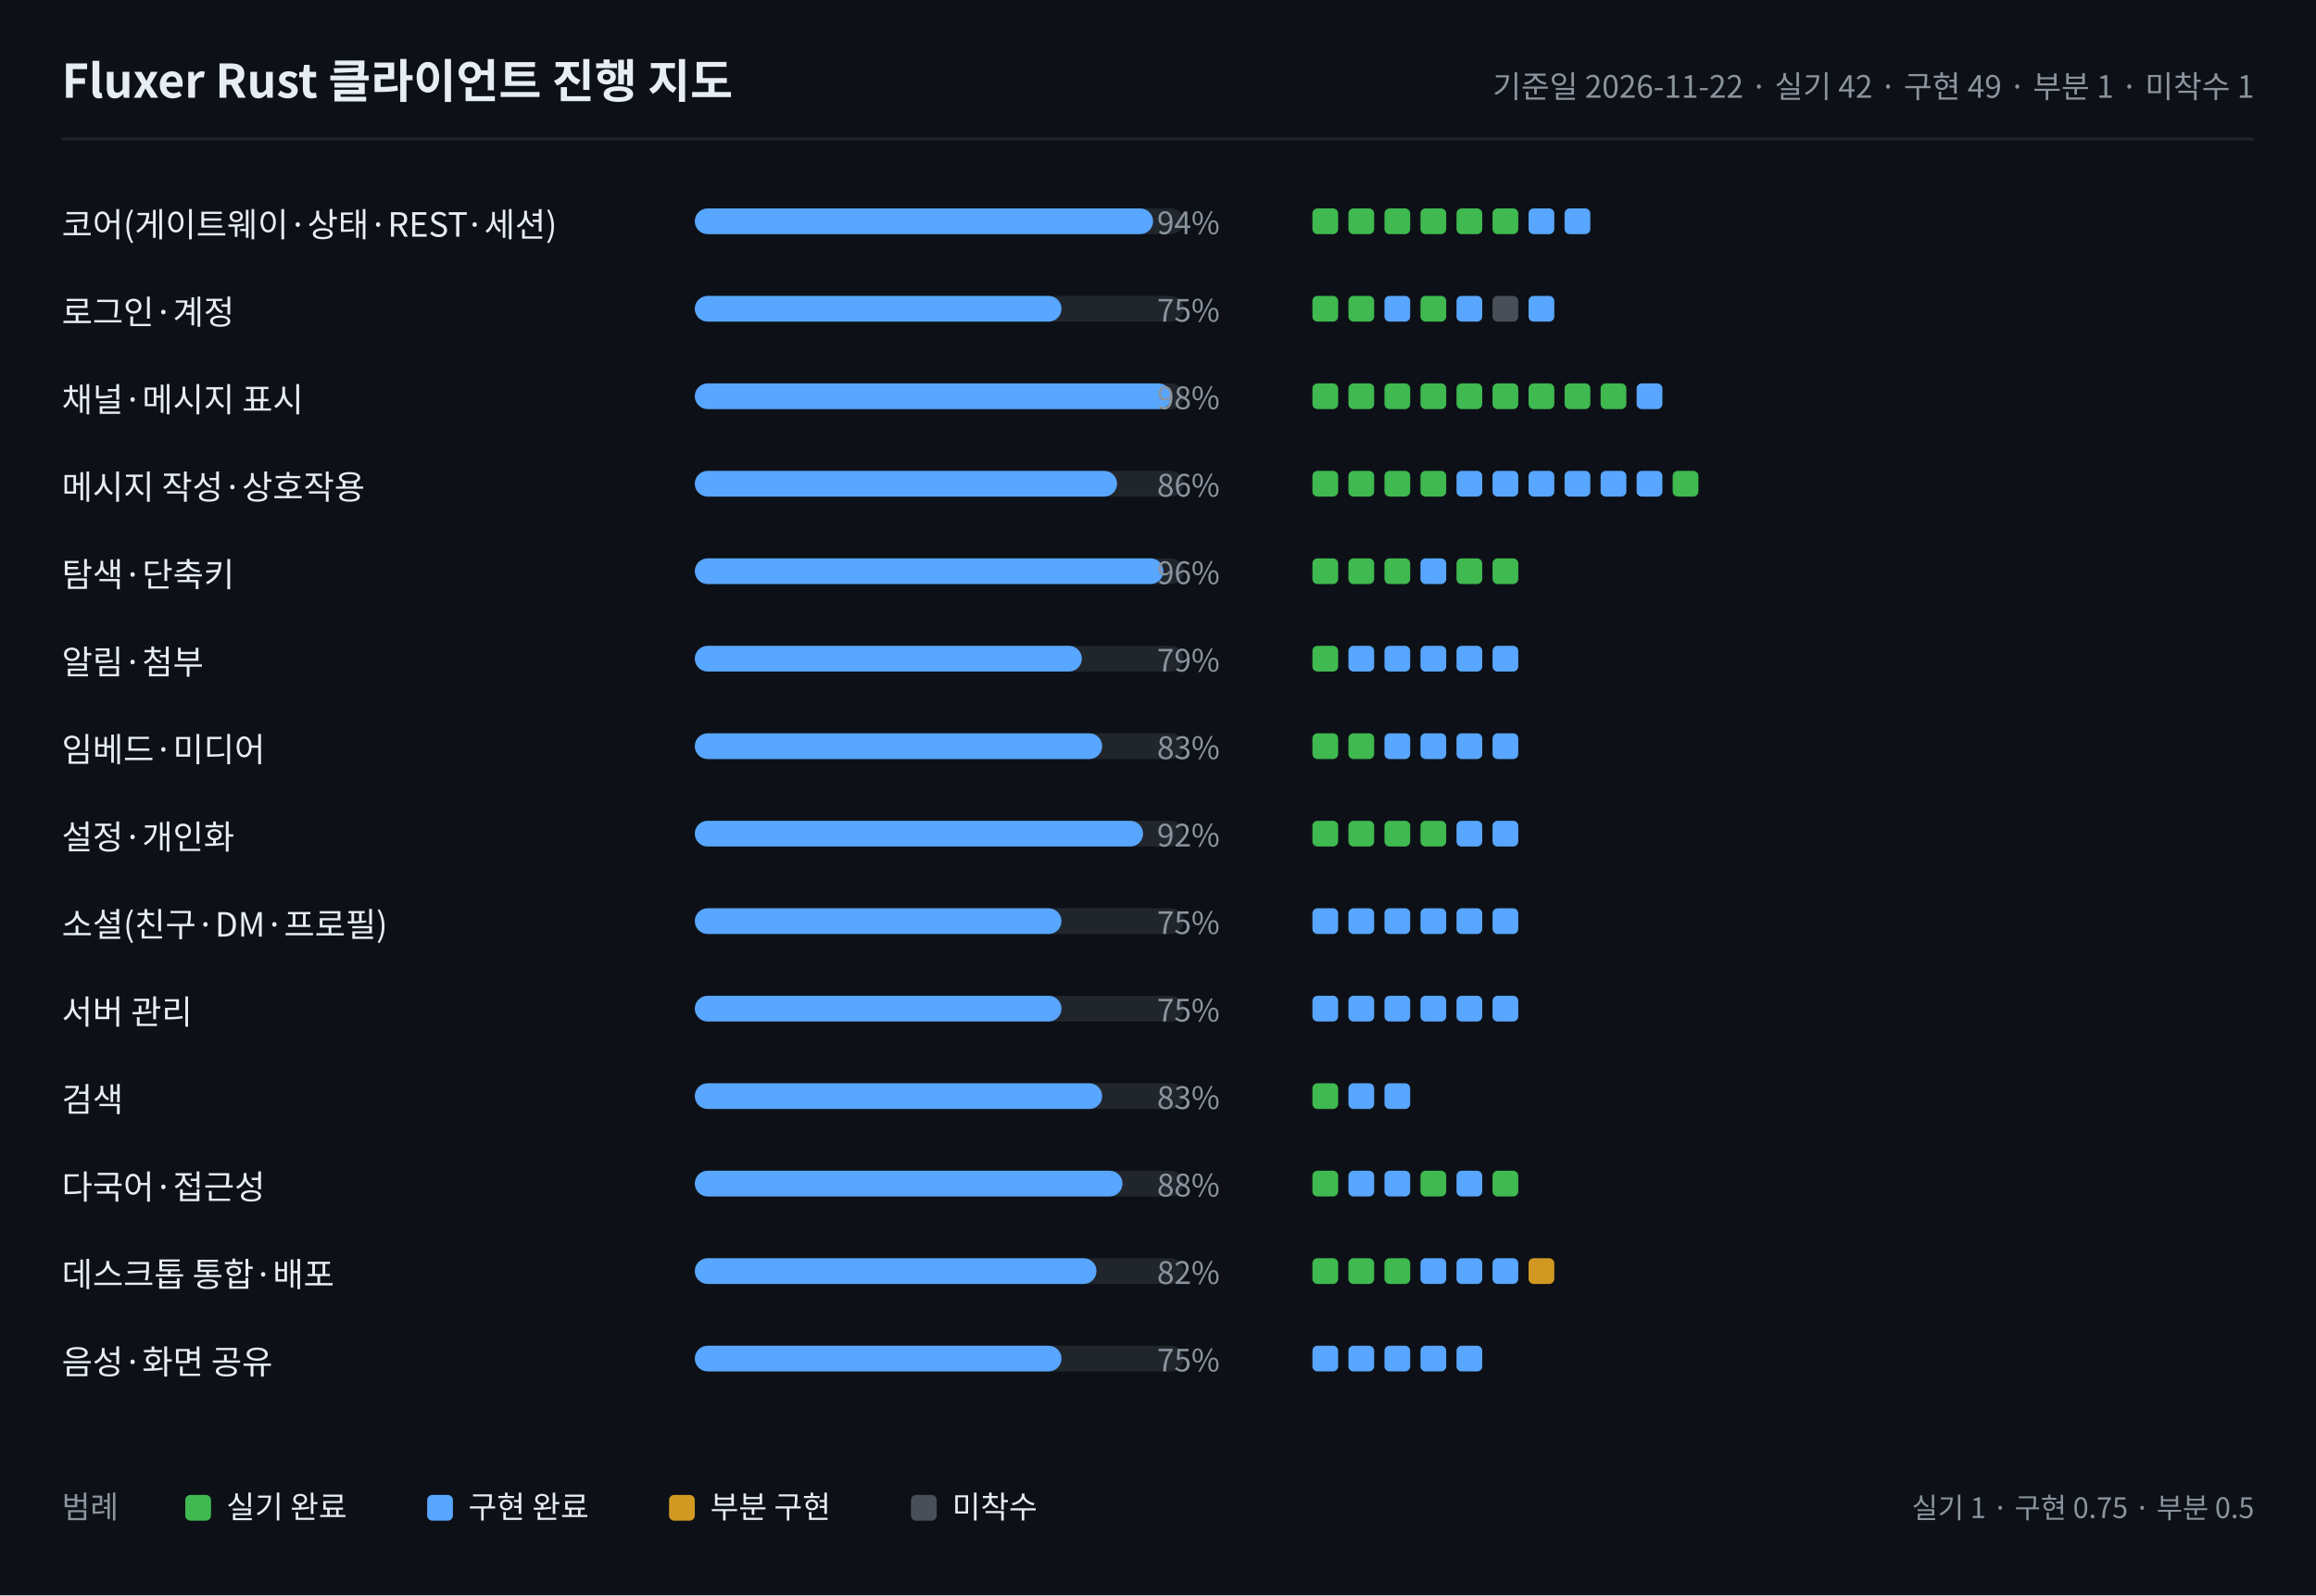
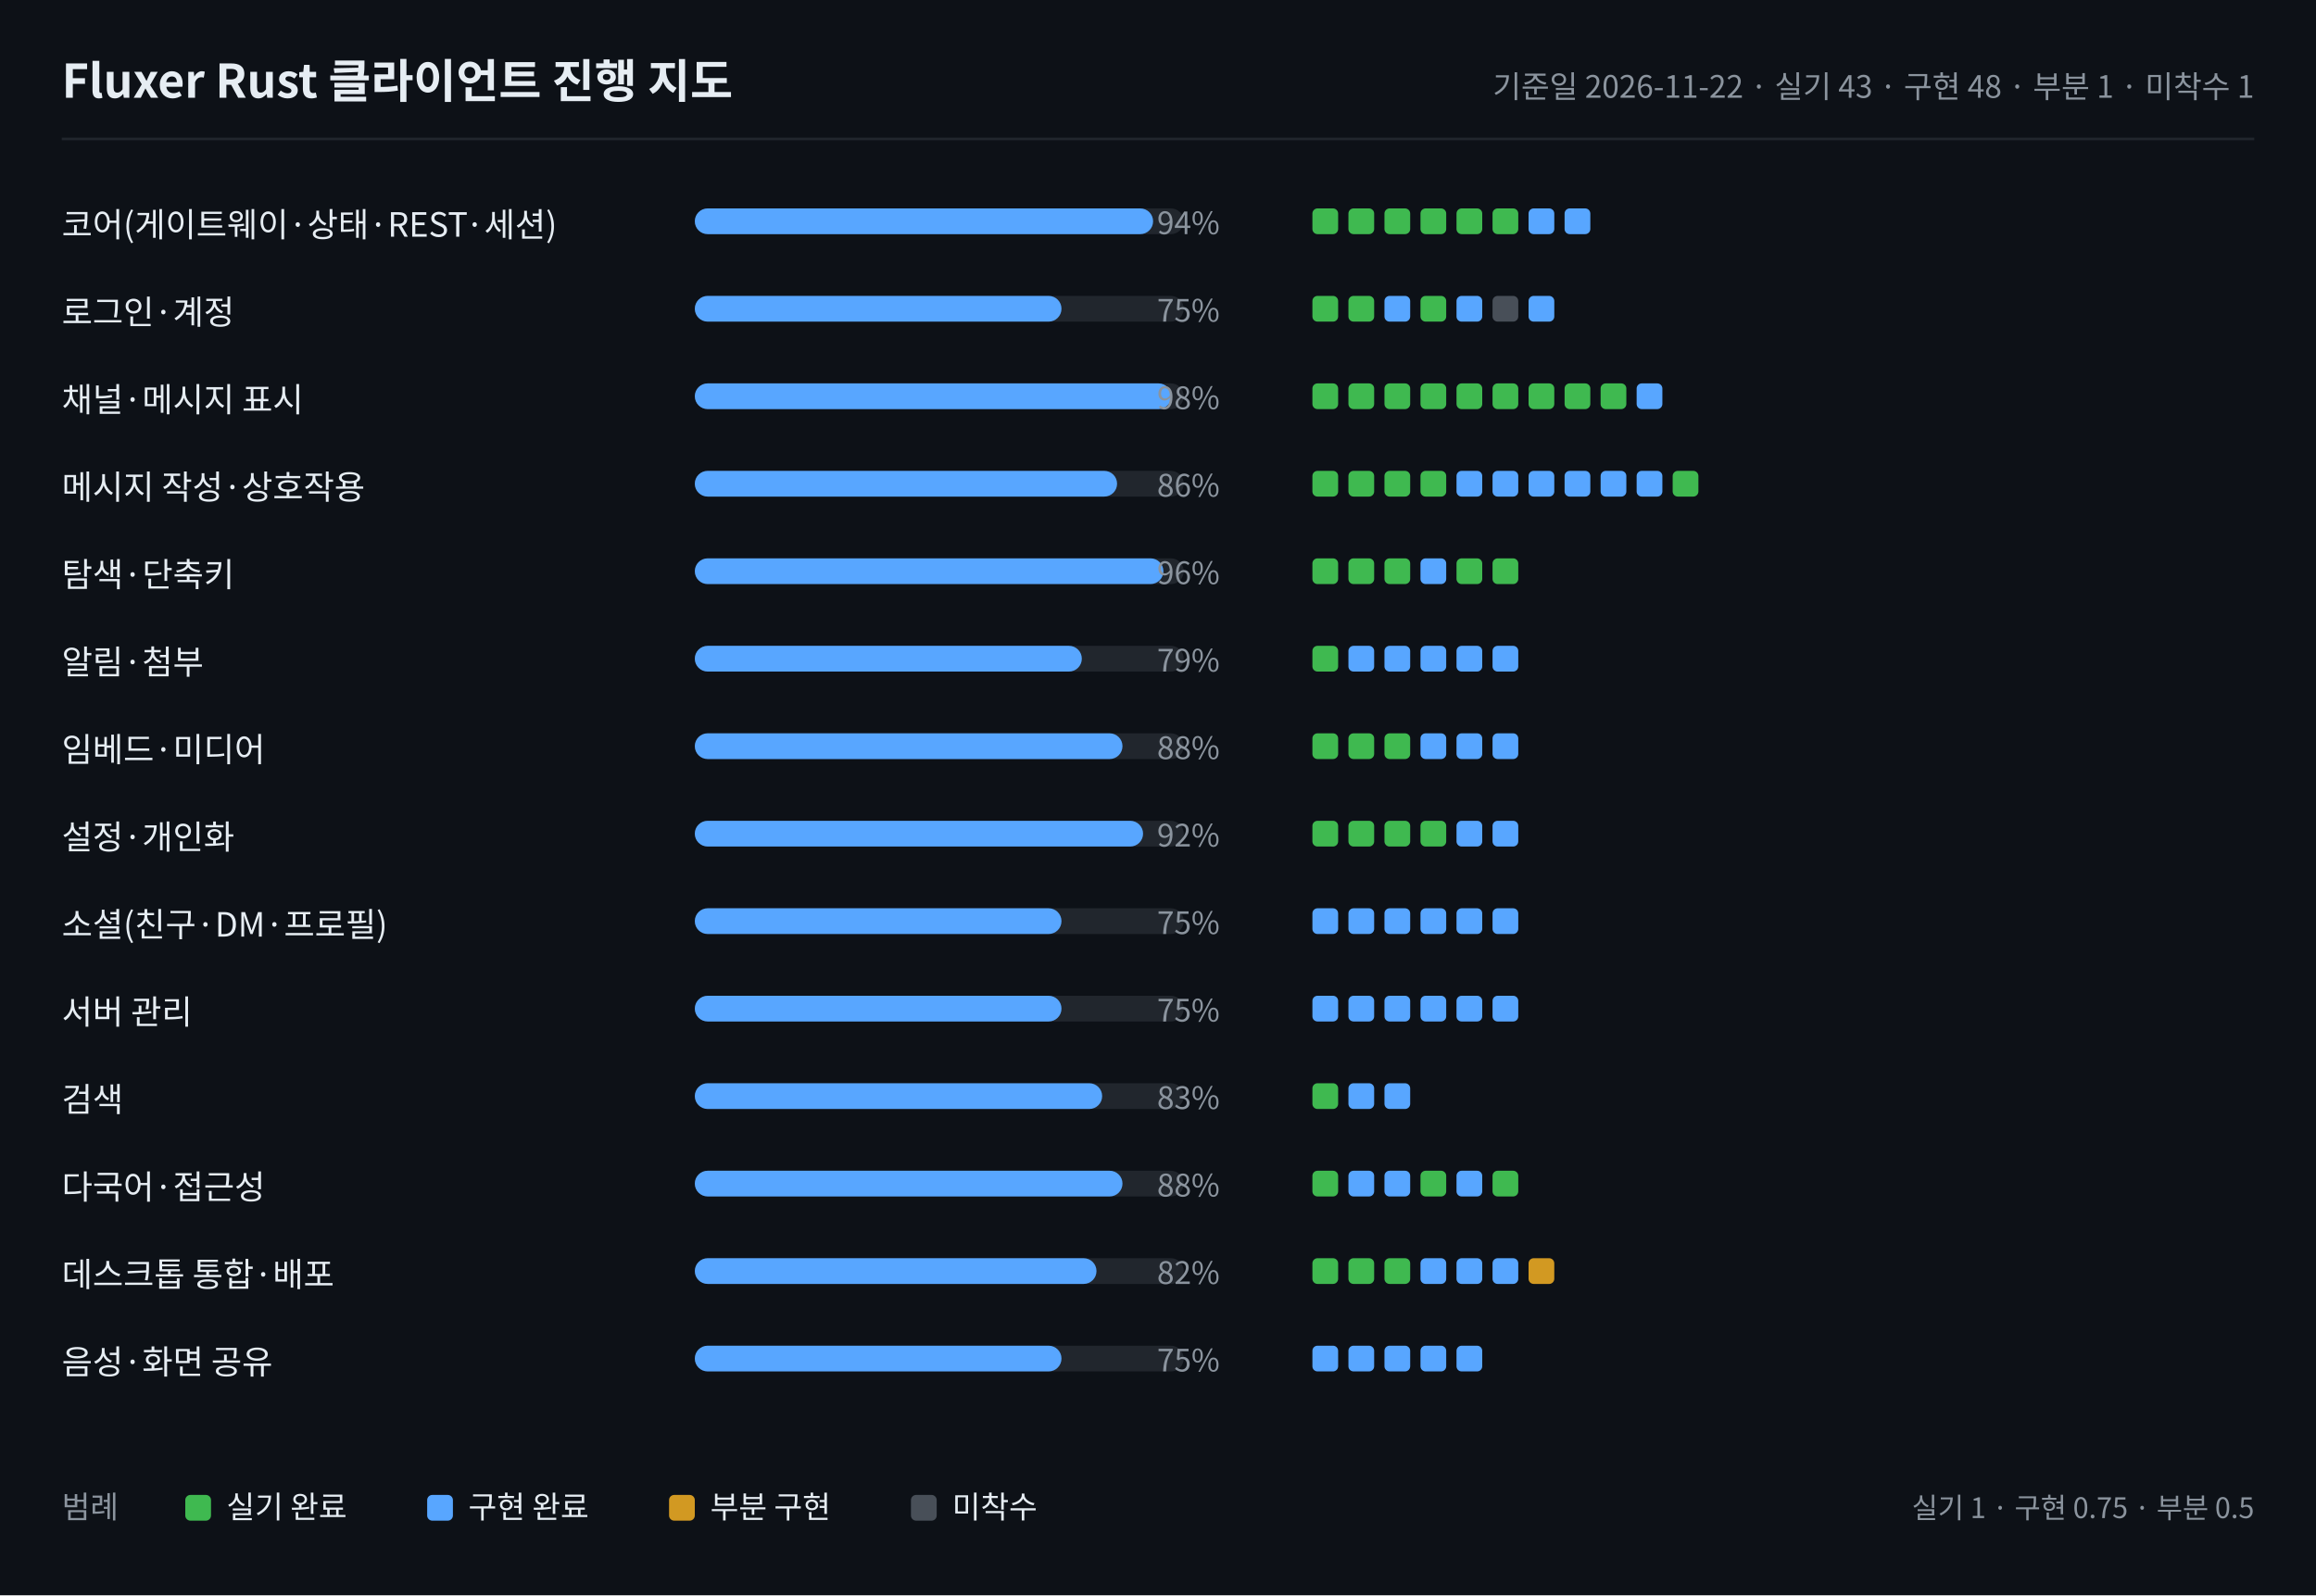
<svg xmlns="http://www.w3.org/2000/svg" width="900" height="620" viewBox="0 0 900 620" role="img" aria-label="Fluxer Rust 클라이언트 진행 지도">
  <rect width="900" height="620" fill="#0d1117" />
  <text x="24" y="38" fill="#e6edf3" font-family="Segoe UI, Malgun Gothic, Apple SD Gothic Neo, Noto Sans KR, Noto Sans CJK KR, sans-serif" font-size="18" font-weight="600">Fluxer Rust 클라이언트 진행 지도</text>
-   <text x="876" y="38" fill="#8b949e" font-family="Segoe UI, Malgun Gothic, Apple SD Gothic Neo, Noto Sans KR, Noto Sans CJK KR, sans-serif" font-size="12" text-anchor="end">기준일 2026-11-22 · 실기 42 · 구현 49 · 부분 1 · 미착수 1</text>
+   <text x="876" y="38" fill="#8b949e" font-family="Segoe UI, Malgun Gothic, Apple SD Gothic Neo, Noto Sans KR, Noto Sans CJK KR, sans-serif" font-size="12" text-anchor="end">기준일 2026-11-22 · 실기 43 · 구현 48 · 부분 1 · 미착수 1</text>
  <line x1="24" y1="54" x2="876" y2="54" stroke="#21262d" stroke-width="1" />
  <text x="24" y="92.0" fill="#e6edf3" font-family="Segoe UI, Malgun Gothic, Apple SD Gothic Neo, Noto Sans KR, Noto Sans CJK KR, sans-serif" font-size="13">코어(게이트웨이·상태·REST·세션)</text>
  <rect x="270" y="81.0" width="190" height="10" rx="5" fill="#21262d" />
  <rect x="270" y="81.0" width="178.1" height="10" rx="5" fill="#58a6ff" />
  <text x="474" y="91.0" fill="#8b949e" font-family="Segoe UI, Malgun Gothic, Apple SD Gothic Neo, Noto Sans KR, Noto Sans CJK KR, sans-serif" font-size="12" text-anchor="end">94%</text>
  <g>
    <rect x="510" y="81.0" width="10" height="10" rx="2" fill="#3fb950" />
  </g>
  <g>
    <rect x="524" y="81.0" width="10" height="10" rx="2" fill="#3fb950" />
  </g>
  <g>
    <rect x="538" y="81.0" width="10" height="10" rx="2" fill="#3fb950" />
  </g>
  <g>
    <rect x="552" y="81.0" width="10" height="10" rx="2" fill="#3fb950" />
  </g>
  <g>
    <rect x="566" y="81.0" width="10" height="10" rx="2" fill="#3fb950" />
  </g>
  <g>
    <rect x="580" y="81.0" width="10" height="10" rx="2" fill="#3fb950" />
  </g>
  <g>
    <rect x="594" y="81.0" width="10" height="10" rx="2" fill="#58a6ff" />
  </g>
  <g>
    <rect x="608" y="81.0" width="10" height="10" rx="2" fill="#58a6ff" />
  </g>
  <text x="24" y="126.0" fill="#e6edf3" font-family="Segoe UI, Malgun Gothic, Apple SD Gothic Neo, Noto Sans KR, Noto Sans CJK KR, sans-serif" font-size="13">로그인·계정</text>
  <rect x="270" y="115.0" width="190" height="10" rx="5" fill="#21262d" />
  <rect x="270" y="115.0" width="142.5" height="10" rx="5" fill="#58a6ff" />
  <text x="474" y="125.0" fill="#8b949e" font-family="Segoe UI, Malgun Gothic, Apple SD Gothic Neo, Noto Sans KR, Noto Sans CJK KR, sans-serif" font-size="12" text-anchor="end">75%</text>
  <g>
    <rect x="510" y="115.0" width="10" height="10" rx="2" fill="#3fb950" />
  </g>
  <g>
    <rect x="524" y="115.0" width="10" height="10" rx="2" fill="#3fb950" />
  </g>
  <g>
    <rect x="538" y="115.0" width="10" height="10" rx="2" fill="#58a6ff" />
  </g>
  <g>
    <rect x="552" y="115.0" width="10" height="10" rx="2" fill="#3fb950" />
  </g>
  <g>
    <rect x="566" y="115.0" width="10" height="10" rx="2" fill="#58a6ff" />
  </g>
  <g>
    <rect x="580" y="115.0" width="10" height="10" rx="2" fill="#484f58" />
  </g>
  <g>
    <rect x="594" y="115.0" width="10" height="10" rx="2" fill="#58a6ff" />
  </g>
  <text x="24" y="160.0" fill="#e6edf3" font-family="Segoe UI, Malgun Gothic, Apple SD Gothic Neo, Noto Sans KR, Noto Sans CJK KR, sans-serif" font-size="13">채널·메시지 표시</text>
  <rect x="270" y="149.0" width="190" height="10" rx="5" fill="#21262d" />
  <rect x="270" y="149.0" width="185.2" height="10" rx="5" fill="#58a6ff" />
  <text x="474" y="159.0" fill="#8b949e" font-family="Segoe UI, Malgun Gothic, Apple SD Gothic Neo, Noto Sans KR, Noto Sans CJK KR, sans-serif" font-size="12" text-anchor="end">98%</text>
  <g>
    <rect x="510" y="149.0" width="10" height="10" rx="2" fill="#3fb950" />
  </g>
  <g>
    <rect x="524" y="149.0" width="10" height="10" rx="2" fill="#3fb950" />
  </g>
  <g>
    <rect x="538" y="149.0" width="10" height="10" rx="2" fill="#3fb950" />
  </g>
  <g>
    <rect x="552" y="149.0" width="10" height="10" rx="2" fill="#3fb950" />
  </g>
  <g>
    <rect x="566" y="149.0" width="10" height="10" rx="2" fill="#3fb950" />
  </g>
  <g>
    <rect x="580" y="149.0" width="10" height="10" rx="2" fill="#3fb950" />
  </g>
  <g>
    <rect x="594" y="149.0" width="10" height="10" rx="2" fill="#3fb950" />
  </g>
  <g>
    <rect x="608" y="149.0" width="10" height="10" rx="2" fill="#3fb950" />
  </g>
  <g>
    <rect x="622" y="149.0" width="10" height="10" rx="2" fill="#3fb950" />
  </g>
  <g>
    <rect x="636" y="149.0" width="10" height="10" rx="2" fill="#58a6ff" />
  </g>
  <text x="24" y="194.0" fill="#e6edf3" font-family="Segoe UI, Malgun Gothic, Apple SD Gothic Neo, Noto Sans KR, Noto Sans CJK KR, sans-serif" font-size="13">메시지 작성·상호작용</text>
  <rect x="270" y="183.0" width="190" height="10" rx="5" fill="#21262d" />
  <rect x="270" y="183.0" width="164.1" height="10" rx="5" fill="#58a6ff" />
  <text x="474" y="193.0" fill="#8b949e" font-family="Segoe UI, Malgun Gothic, Apple SD Gothic Neo, Noto Sans KR, Noto Sans CJK KR, sans-serif" font-size="12" text-anchor="end">86%</text>
  <g>
    <rect x="510" y="183.0" width="10" height="10" rx="2" fill="#3fb950" />
  </g>
  <g>
    <rect x="524" y="183.0" width="10" height="10" rx="2" fill="#3fb950" />
  </g>
  <g>
    <rect x="538" y="183.0" width="10" height="10" rx="2" fill="#3fb950" />
  </g>
  <g>
    <rect x="552" y="183.0" width="10" height="10" rx="2" fill="#3fb950" />
  </g>
  <g>
    <rect x="566" y="183.0" width="10" height="10" rx="2" fill="#58a6ff" />
  </g>
  <g>
    <rect x="580" y="183.0" width="10" height="10" rx="2" fill="#58a6ff" />
  </g>
  <g>
    <rect x="594" y="183.0" width="10" height="10" rx="2" fill="#58a6ff" />
  </g>
  <g>
    <rect x="608" y="183.0" width="10" height="10" rx="2" fill="#58a6ff" />
  </g>
  <g>
    <rect x="622" y="183.0" width="10" height="10" rx="2" fill="#58a6ff" />
  </g>
  <g>
    <rect x="636" y="183.0" width="10" height="10" rx="2" fill="#58a6ff" />
  </g>
  <g>
    <rect x="650" y="183.0" width="10" height="10" rx="2" fill="#3fb950" />
  </g>
  <text x="24" y="228.0" fill="#e6edf3" font-family="Segoe UI, Malgun Gothic, Apple SD Gothic Neo, Noto Sans KR, Noto Sans CJK KR, sans-serif" font-size="13">탐색·단축키</text>
  <rect x="270" y="217.0" width="190" height="10" rx="5" fill="#21262d" />
  <rect x="270" y="217.0" width="182.1" height="10" rx="5" fill="#58a6ff" />
  <text x="474" y="227.0" fill="#8b949e" font-family="Segoe UI, Malgun Gothic, Apple SD Gothic Neo, Noto Sans KR, Noto Sans CJK KR, sans-serif" font-size="12" text-anchor="end">96%</text>
  <g>
    <rect x="510" y="217.0" width="10" height="10" rx="2" fill="#3fb950" />
  </g>
  <g>
    <rect x="524" y="217.0" width="10" height="10" rx="2" fill="#3fb950" />
  </g>
  <g>
    <rect x="538" y="217.0" width="10" height="10" rx="2" fill="#3fb950" />
  </g>
  <g>
    <rect x="552" y="217.0" width="10" height="10" rx="2" fill="#58a6ff" />
  </g>
  <g>
    <rect x="566" y="217.0" width="10" height="10" rx="2" fill="#3fb950" />
  </g>
  <g>
    <rect x="580" y="217.0" width="10" height="10" rx="2" fill="#3fb950" />
  </g>
  <text x="24" y="262.0" fill="#e6edf3" font-family="Segoe UI, Malgun Gothic, Apple SD Gothic Neo, Noto Sans KR, Noto Sans CJK KR, sans-serif" font-size="13">알림·첨부</text>
  <rect x="270" y="251.0" width="190" height="10" rx="5" fill="#21262d" />
  <rect x="270" y="251.0" width="150.4" height="10" rx="5" fill="#58a6ff" />
  <text x="474" y="261.0" fill="#8b949e" font-family="Segoe UI, Malgun Gothic, Apple SD Gothic Neo, Noto Sans KR, Noto Sans CJK KR, sans-serif" font-size="12" text-anchor="end">79%</text>
  <g>
    <rect x="510" y="251.0" width="10" height="10" rx="2" fill="#3fb950" />
  </g>
  <g>
    <rect x="524" y="251.0" width="10" height="10" rx="2" fill="#58a6ff" />
  </g>
  <g>
    <rect x="538" y="251.0" width="10" height="10" rx="2" fill="#58a6ff" />
  </g>
  <g>
    <rect x="552" y="251.0" width="10" height="10" rx="2" fill="#58a6ff" />
  </g>
  <g>
    <rect x="566" y="251.0" width="10" height="10" rx="2" fill="#58a6ff" />
  </g>
  <g>
    <rect x="580" y="251.0" width="10" height="10" rx="2" fill="#58a6ff" />
  </g>
  <text x="24" y="296.0" fill="#e6edf3" font-family="Segoe UI, Malgun Gothic, Apple SD Gothic Neo, Noto Sans KR, Noto Sans CJK KR, sans-serif" font-size="13">임베드·미디어</text>
  <rect x="270" y="285.0" width="190" height="10" rx="5" fill="#21262d" />
-   <rect x="270" y="285.0" width="158.3" height="10" rx="5" fill="#58a6ff" />
-   <text x="474" y="295.0" fill="#8b949e" font-family="Segoe UI, Malgun Gothic, Apple SD Gothic Neo, Noto Sans KR, Noto Sans CJK KR, sans-serif" font-size="12" text-anchor="end">83%</text>
+   <rect x="270" y="285.0" width="166.2" height="10" rx="5" fill="#58a6ff" />
+   <text x="474" y="295.0" fill="#8b949e" font-family="Segoe UI, Malgun Gothic, Apple SD Gothic Neo, Noto Sans KR, Noto Sans CJK KR, sans-serif" font-size="12" text-anchor="end">88%</text>
  <g>
    <rect x="510" y="285.0" width="10" height="10" rx="2" fill="#3fb950" />
  </g>
  <g>
    <rect x="524" y="285.0" width="10" height="10" rx="2" fill="#3fb950" />
  </g>
  <g>
-     <rect x="538" y="285.0" width="10" height="10" rx="2" fill="#58a6ff" />
+     <rect x="538" y="285.0" width="10" height="10" rx="2" fill="#3fb950" />
  </g>
  <g>
    <rect x="552" y="285.0" width="10" height="10" rx="2" fill="#58a6ff" />
  </g>
  <g>
    <rect x="566" y="285.0" width="10" height="10" rx="2" fill="#58a6ff" />
  </g>
  <g>
    <rect x="580" y="285.0" width="10" height="10" rx="2" fill="#58a6ff" />
  </g>
  <text x="24" y="330.0" fill="#e6edf3" font-family="Segoe UI, Malgun Gothic, Apple SD Gothic Neo, Noto Sans KR, Noto Sans CJK KR, sans-serif" font-size="13">설정·개인화</text>
  <rect x="270" y="319.0" width="190" height="10" rx="5" fill="#21262d" />
  <rect x="270" y="319.0" width="174.2" height="10" rx="5" fill="#58a6ff" />
  <text x="474" y="329.0" fill="#8b949e" font-family="Segoe UI, Malgun Gothic, Apple SD Gothic Neo, Noto Sans KR, Noto Sans CJK KR, sans-serif" font-size="12" text-anchor="end">92%</text>
  <g>
    <rect x="510" y="319.0" width="10" height="10" rx="2" fill="#3fb950" />
  </g>
  <g>
    <rect x="524" y="319.0" width="10" height="10" rx="2" fill="#3fb950" />
  </g>
  <g>
    <rect x="538" y="319.0" width="10" height="10" rx="2" fill="#3fb950" />
  </g>
  <g>
    <rect x="552" y="319.0" width="10" height="10" rx="2" fill="#3fb950" />
  </g>
  <g>
    <rect x="566" y="319.0" width="10" height="10" rx="2" fill="#58a6ff" />
  </g>
  <g>
    <rect x="580" y="319.0" width="10" height="10" rx="2" fill="#58a6ff" />
  </g>
  <text x="24" y="364.0" fill="#e6edf3" font-family="Segoe UI, Malgun Gothic, Apple SD Gothic Neo, Noto Sans KR, Noto Sans CJK KR, sans-serif" font-size="13">소셜(친구·DM·프로필)</text>
  <rect x="270" y="353.0" width="190" height="10" rx="5" fill="#21262d" />
  <rect x="270" y="353.0" width="142.5" height="10" rx="5" fill="#58a6ff" />
  <text x="474" y="363.0" fill="#8b949e" font-family="Segoe UI, Malgun Gothic, Apple SD Gothic Neo, Noto Sans KR, Noto Sans CJK KR, sans-serif" font-size="12" text-anchor="end">75%</text>
  <g>
    <rect x="510" y="353.0" width="10" height="10" rx="2" fill="#58a6ff" />
  </g>
  <g>
    <rect x="524" y="353.0" width="10" height="10" rx="2" fill="#58a6ff" />
  </g>
  <g>
    <rect x="538" y="353.0" width="10" height="10" rx="2" fill="#58a6ff" />
  </g>
  <g>
    <rect x="552" y="353.0" width="10" height="10" rx="2" fill="#58a6ff" />
  </g>
  <g>
    <rect x="566" y="353.0" width="10" height="10" rx="2" fill="#58a6ff" />
  </g>
  <g>
    <rect x="580" y="353.0" width="10" height="10" rx="2" fill="#58a6ff" />
  </g>
  <text x="24" y="398.0" fill="#e6edf3" font-family="Segoe UI, Malgun Gothic, Apple SD Gothic Neo, Noto Sans KR, Noto Sans CJK KR, sans-serif" font-size="13">서버 관리</text>
  <rect x="270" y="387.0" width="190" height="10" rx="5" fill="#21262d" />
  <rect x="270" y="387.0" width="142.5" height="10" rx="5" fill="#58a6ff" />
  <text x="474" y="397.0" fill="#8b949e" font-family="Segoe UI, Malgun Gothic, Apple SD Gothic Neo, Noto Sans KR, Noto Sans CJK KR, sans-serif" font-size="12" text-anchor="end">75%</text>
  <g>
    <rect x="510" y="387.0" width="10" height="10" rx="2" fill="#58a6ff" />
  </g>
  <g>
    <rect x="524" y="387.0" width="10" height="10" rx="2" fill="#58a6ff" />
  </g>
  <g>
    <rect x="538" y="387.0" width="10" height="10" rx="2" fill="#58a6ff" />
  </g>
  <g>
    <rect x="552" y="387.0" width="10" height="10" rx="2" fill="#58a6ff" />
  </g>
  <g>
    <rect x="566" y="387.0" width="10" height="10" rx="2" fill="#58a6ff" />
  </g>
  <g>
    <rect x="580" y="387.0" width="10" height="10" rx="2" fill="#58a6ff" />
  </g>
  <text x="24" y="432.0" fill="#e6edf3" font-family="Segoe UI, Malgun Gothic, Apple SD Gothic Neo, Noto Sans KR, Noto Sans CJK KR, sans-serif" font-size="13">검색</text>
  <rect x="270" y="421.0" width="190" height="10" rx="5" fill="#21262d" />
  <rect x="270" y="421.0" width="158.3" height="10" rx="5" fill="#58a6ff" />
  <text x="474" y="431.0" fill="#8b949e" font-family="Segoe UI, Malgun Gothic, Apple SD Gothic Neo, Noto Sans KR, Noto Sans CJK KR, sans-serif" font-size="12" text-anchor="end">83%</text>
  <g>
    <rect x="510" y="421.0" width="10" height="10" rx="2" fill="#3fb950" />
  </g>
  <g>
    <rect x="524" y="421.0" width="10" height="10" rx="2" fill="#58a6ff" />
  </g>
  <g>
    <rect x="538" y="421.0" width="10" height="10" rx="2" fill="#58a6ff" />
  </g>
  <text x="24" y="466.0" fill="#e6edf3" font-family="Segoe UI, Malgun Gothic, Apple SD Gothic Neo, Noto Sans KR, Noto Sans CJK KR, sans-serif" font-size="13">다국어·접근성</text>
  <rect x="270" y="455.0" width="190" height="10" rx="5" fill="#21262d" />
  <rect x="270" y="455.0" width="166.2" height="10" rx="5" fill="#58a6ff" />
  <text x="474" y="465.0" fill="#8b949e" font-family="Segoe UI, Malgun Gothic, Apple SD Gothic Neo, Noto Sans KR, Noto Sans CJK KR, sans-serif" font-size="12" text-anchor="end">88%</text>
  <g>
    <rect x="510" y="455.0" width="10" height="10" rx="2" fill="#3fb950" />
  </g>
  <g>
    <rect x="524" y="455.0" width="10" height="10" rx="2" fill="#58a6ff" />
  </g>
  <g>
    <rect x="538" y="455.0" width="10" height="10" rx="2" fill="#58a6ff" />
  </g>
  <g>
    <rect x="552" y="455.0" width="10" height="10" rx="2" fill="#3fb950" />
  </g>
  <g>
    <rect x="566" y="455.0" width="10" height="10" rx="2" fill="#58a6ff" />
  </g>
  <g>
    <rect x="580" y="455.0" width="10" height="10" rx="2" fill="#3fb950" />
  </g>
  <text x="24" y="500.0" fill="#e6edf3" font-family="Segoe UI, Malgun Gothic, Apple SD Gothic Neo, Noto Sans KR, Noto Sans CJK KR, sans-serif" font-size="13">데스크톱 통합·배포</text>
  <rect x="270" y="489.0" width="190" height="10" rx="5" fill="#21262d" />
  <rect x="270" y="489.0" width="156.1" height="10" rx="5" fill="#58a6ff" />
  <text x="474" y="499.0" fill="#8b949e" font-family="Segoe UI, Malgun Gothic, Apple SD Gothic Neo, Noto Sans KR, Noto Sans CJK KR, sans-serif" font-size="12" text-anchor="end">82%</text>
  <g>
    <rect x="510" y="489.0" width="10" height="10" rx="2" fill="#3fb950" />
  </g>
  <g>
    <rect x="524" y="489.0" width="10" height="10" rx="2" fill="#3fb950" />
  </g>
  <g>
    <rect x="538" y="489.0" width="10" height="10" rx="2" fill="#3fb950" />
  </g>
  <g>
    <rect x="552" y="489.0" width="10" height="10" rx="2" fill="#58a6ff" />
  </g>
  <g>
    <rect x="566" y="489.0" width="10" height="10" rx="2" fill="#58a6ff" />
  </g>
  <g>
    <rect x="580" y="489.0" width="10" height="10" rx="2" fill="#58a6ff" />
  </g>
  <g>
    <rect x="594" y="489.0" width="10" height="10" rx="2" fill="#d29922" />
  </g>
  <text x="24" y="534.0" fill="#e6edf3" font-family="Segoe UI, Malgun Gothic, Apple SD Gothic Neo, Noto Sans KR, Noto Sans CJK KR, sans-serif" font-size="13">음성·화면 공유</text>
  <rect x="270" y="523.0" width="190" height="10" rx="5" fill="#21262d" />
  <rect x="270" y="523.0" width="142.5" height="10" rx="5" fill="#58a6ff" />
  <text x="474" y="533.0" fill="#8b949e" font-family="Segoe UI, Malgun Gothic, Apple SD Gothic Neo, Noto Sans KR, Noto Sans CJK KR, sans-serif" font-size="12" text-anchor="end">75%</text>
  <g>
    <rect x="510" y="523.0" width="10" height="10" rx="2" fill="#58a6ff" />
  </g>
  <g>
    <rect x="524" y="523.0" width="10" height="10" rx="2" fill="#58a6ff" />
  </g>
  <g>
    <rect x="538" y="523.0" width="10" height="10" rx="2" fill="#58a6ff" />
  </g>
  <g>
    <rect x="552" y="523.0" width="10" height="10" rx="2" fill="#58a6ff" />
  </g>
  <g>
    <rect x="566" y="523.0" width="10" height="10" rx="2" fill="#58a6ff" />
  </g>
  <text x="24" y="590.0" fill="#8b949e" font-family="Segoe UI, Malgun Gothic, Apple SD Gothic Neo, Noto Sans KR, Noto Sans CJK KR, sans-serif" font-size="12">범례</text>
  <rect x="72" y="581.0" width="10" height="10" rx="2" fill="#3fb950" />
  <text x="88" y="590.0" fill="#e6edf3" font-family="Segoe UI, Malgun Gothic, Apple SD Gothic Neo, Noto Sans KR, Noto Sans CJK KR, sans-serif" font-size="12">실기 완료</text>
  <rect x="166" y="581.0" width="10" height="10" rx="2" fill="#58a6ff" />
  <text x="182" y="590.0" fill="#e6edf3" font-family="Segoe UI, Malgun Gothic, Apple SD Gothic Neo, Noto Sans KR, Noto Sans CJK KR, sans-serif" font-size="12">구현 완료</text>
  <rect x="260" y="581.0" width="10" height="10" rx="2" fill="#d29922" />
  <text x="276" y="590.0" fill="#e6edf3" font-family="Segoe UI, Malgun Gothic, Apple SD Gothic Neo, Noto Sans KR, Noto Sans CJK KR, sans-serif" font-size="12">부분 구현</text>
  <rect x="354" y="581.0" width="10" height="10" rx="2" fill="#484f58" />
  <text x="370" y="590.0" fill="#e6edf3" font-family="Segoe UI, Malgun Gothic, Apple SD Gothic Neo, Noto Sans KR, Noto Sans CJK KR, sans-serif" font-size="12">미착수</text>
  <text x="876" y="590.0" fill="#8b949e" font-family="Segoe UI, Malgun Gothic, Apple SD Gothic Neo, Noto Sans KR, Noto Sans CJK KR, sans-serif" font-size="11" text-anchor="end">실기 1 · 구현 0.75 · 부분 0.5</text>
</svg>
